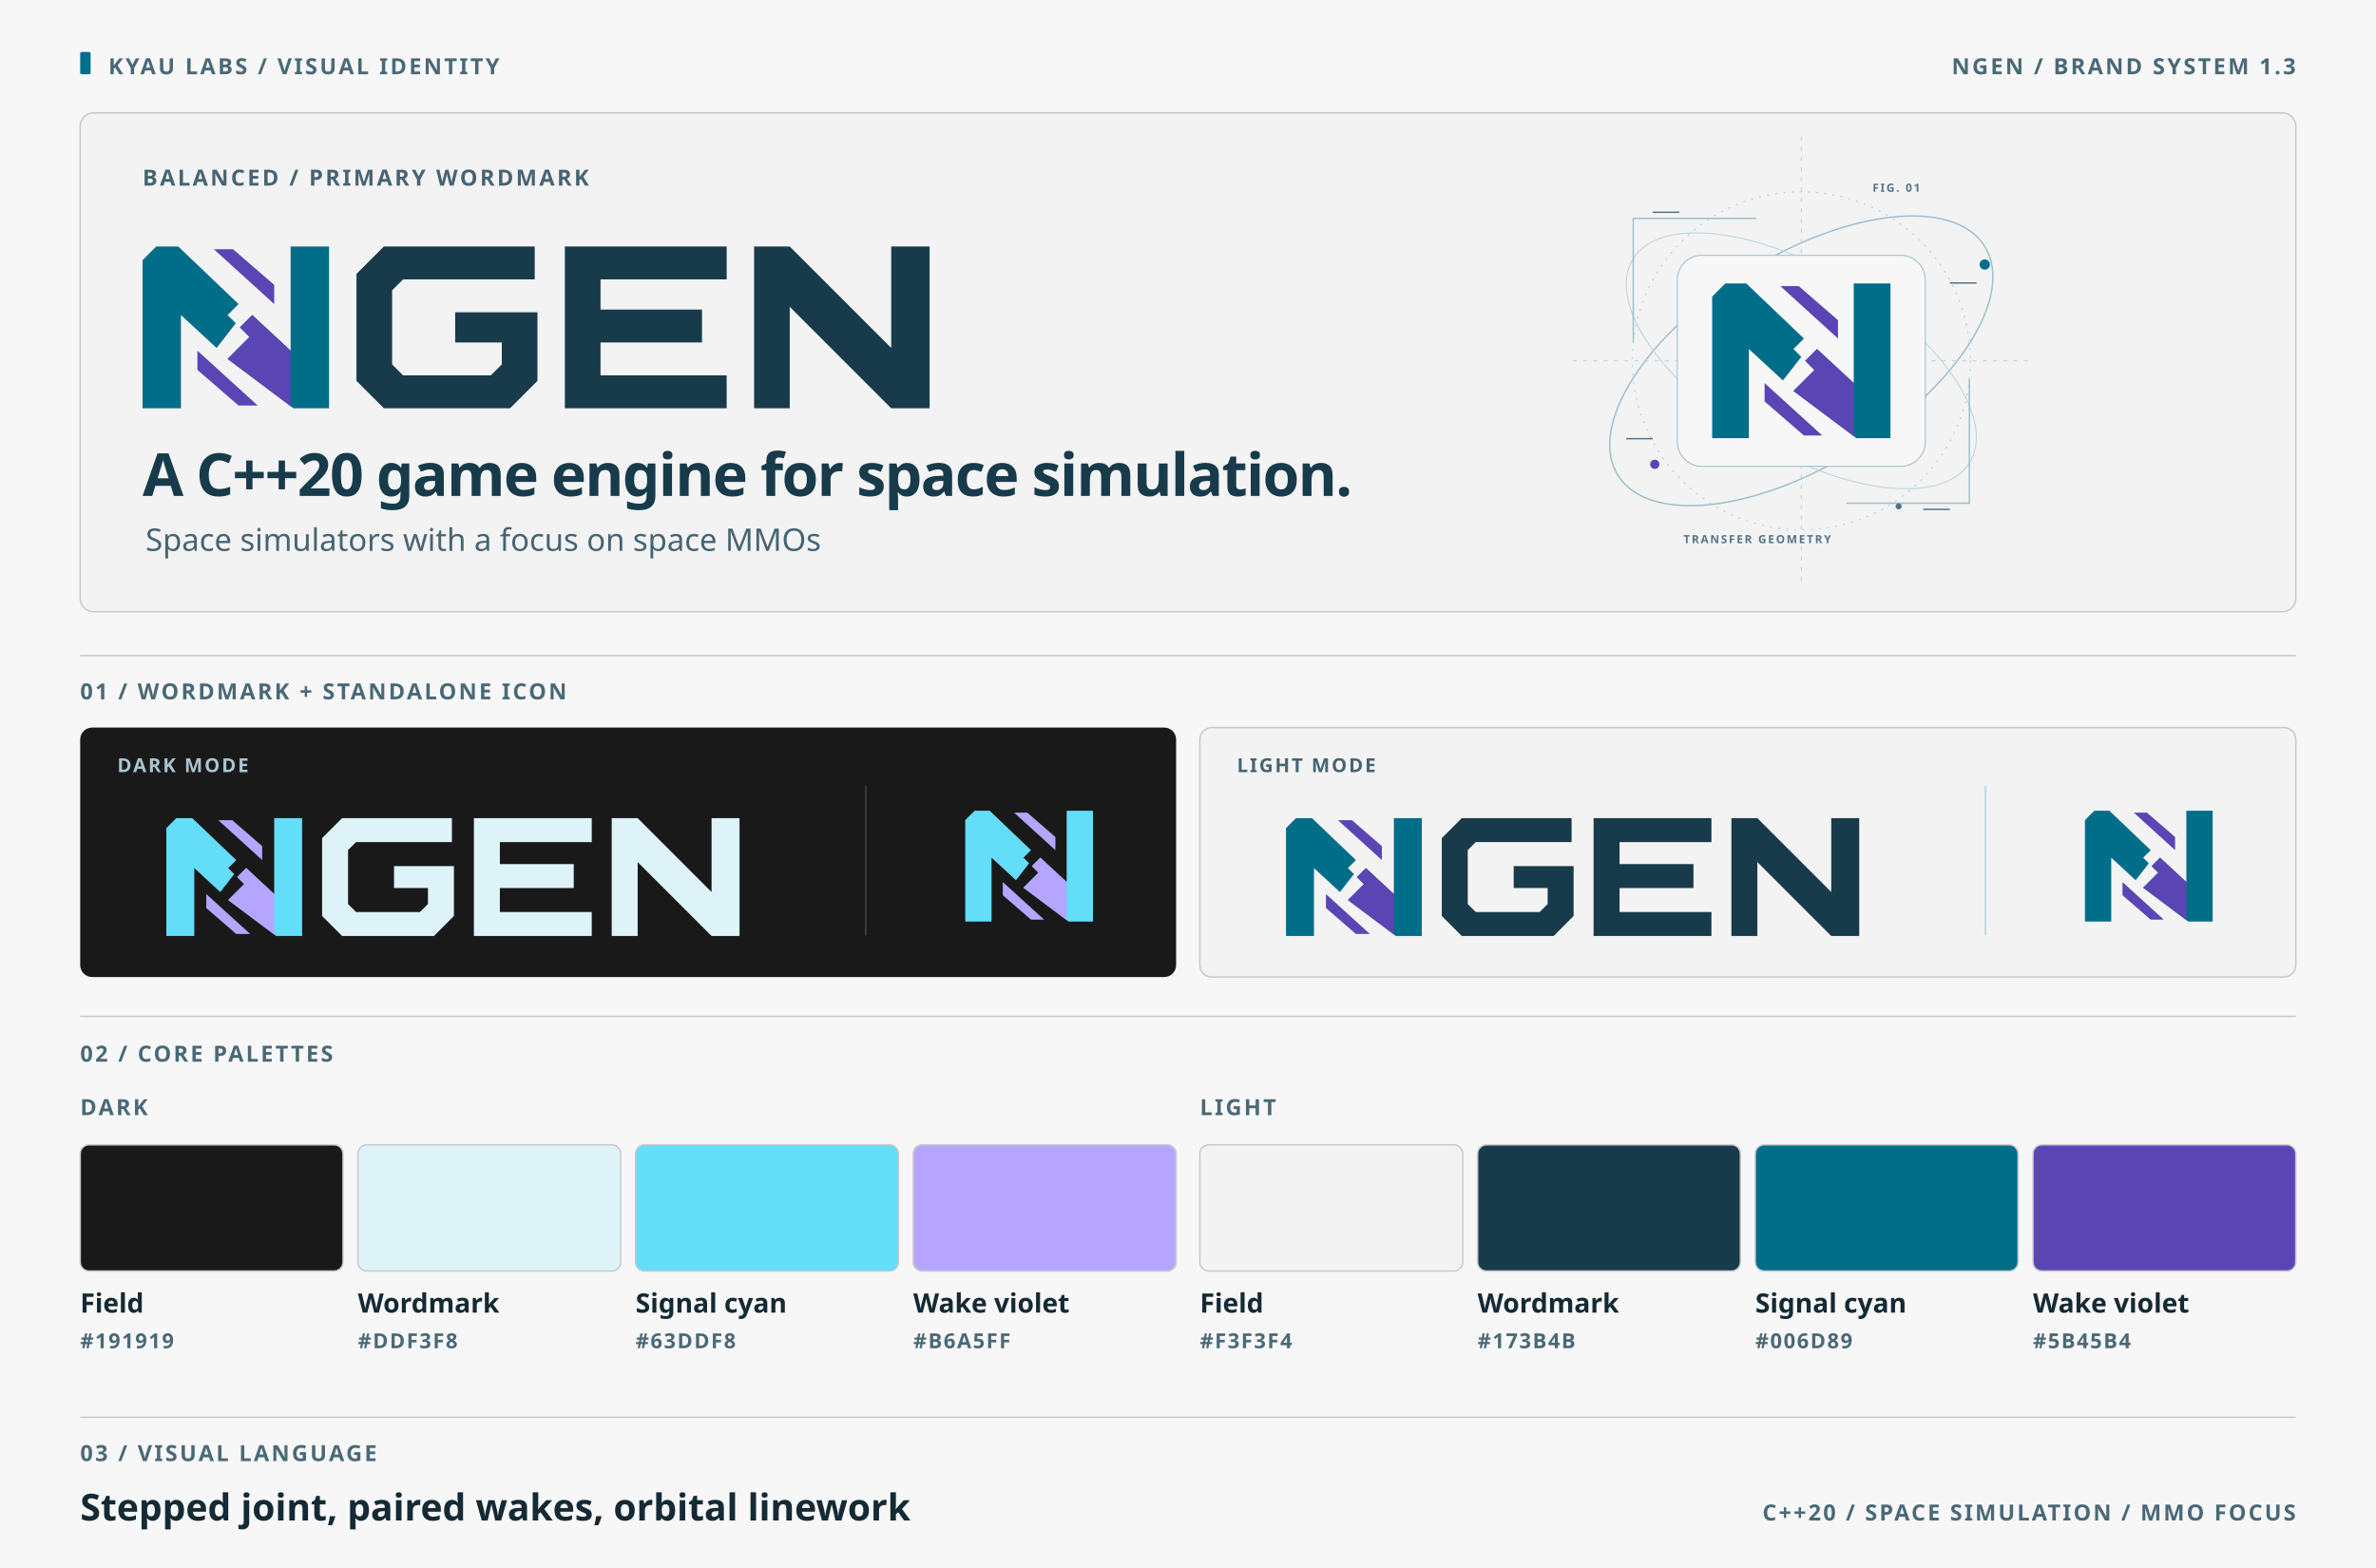
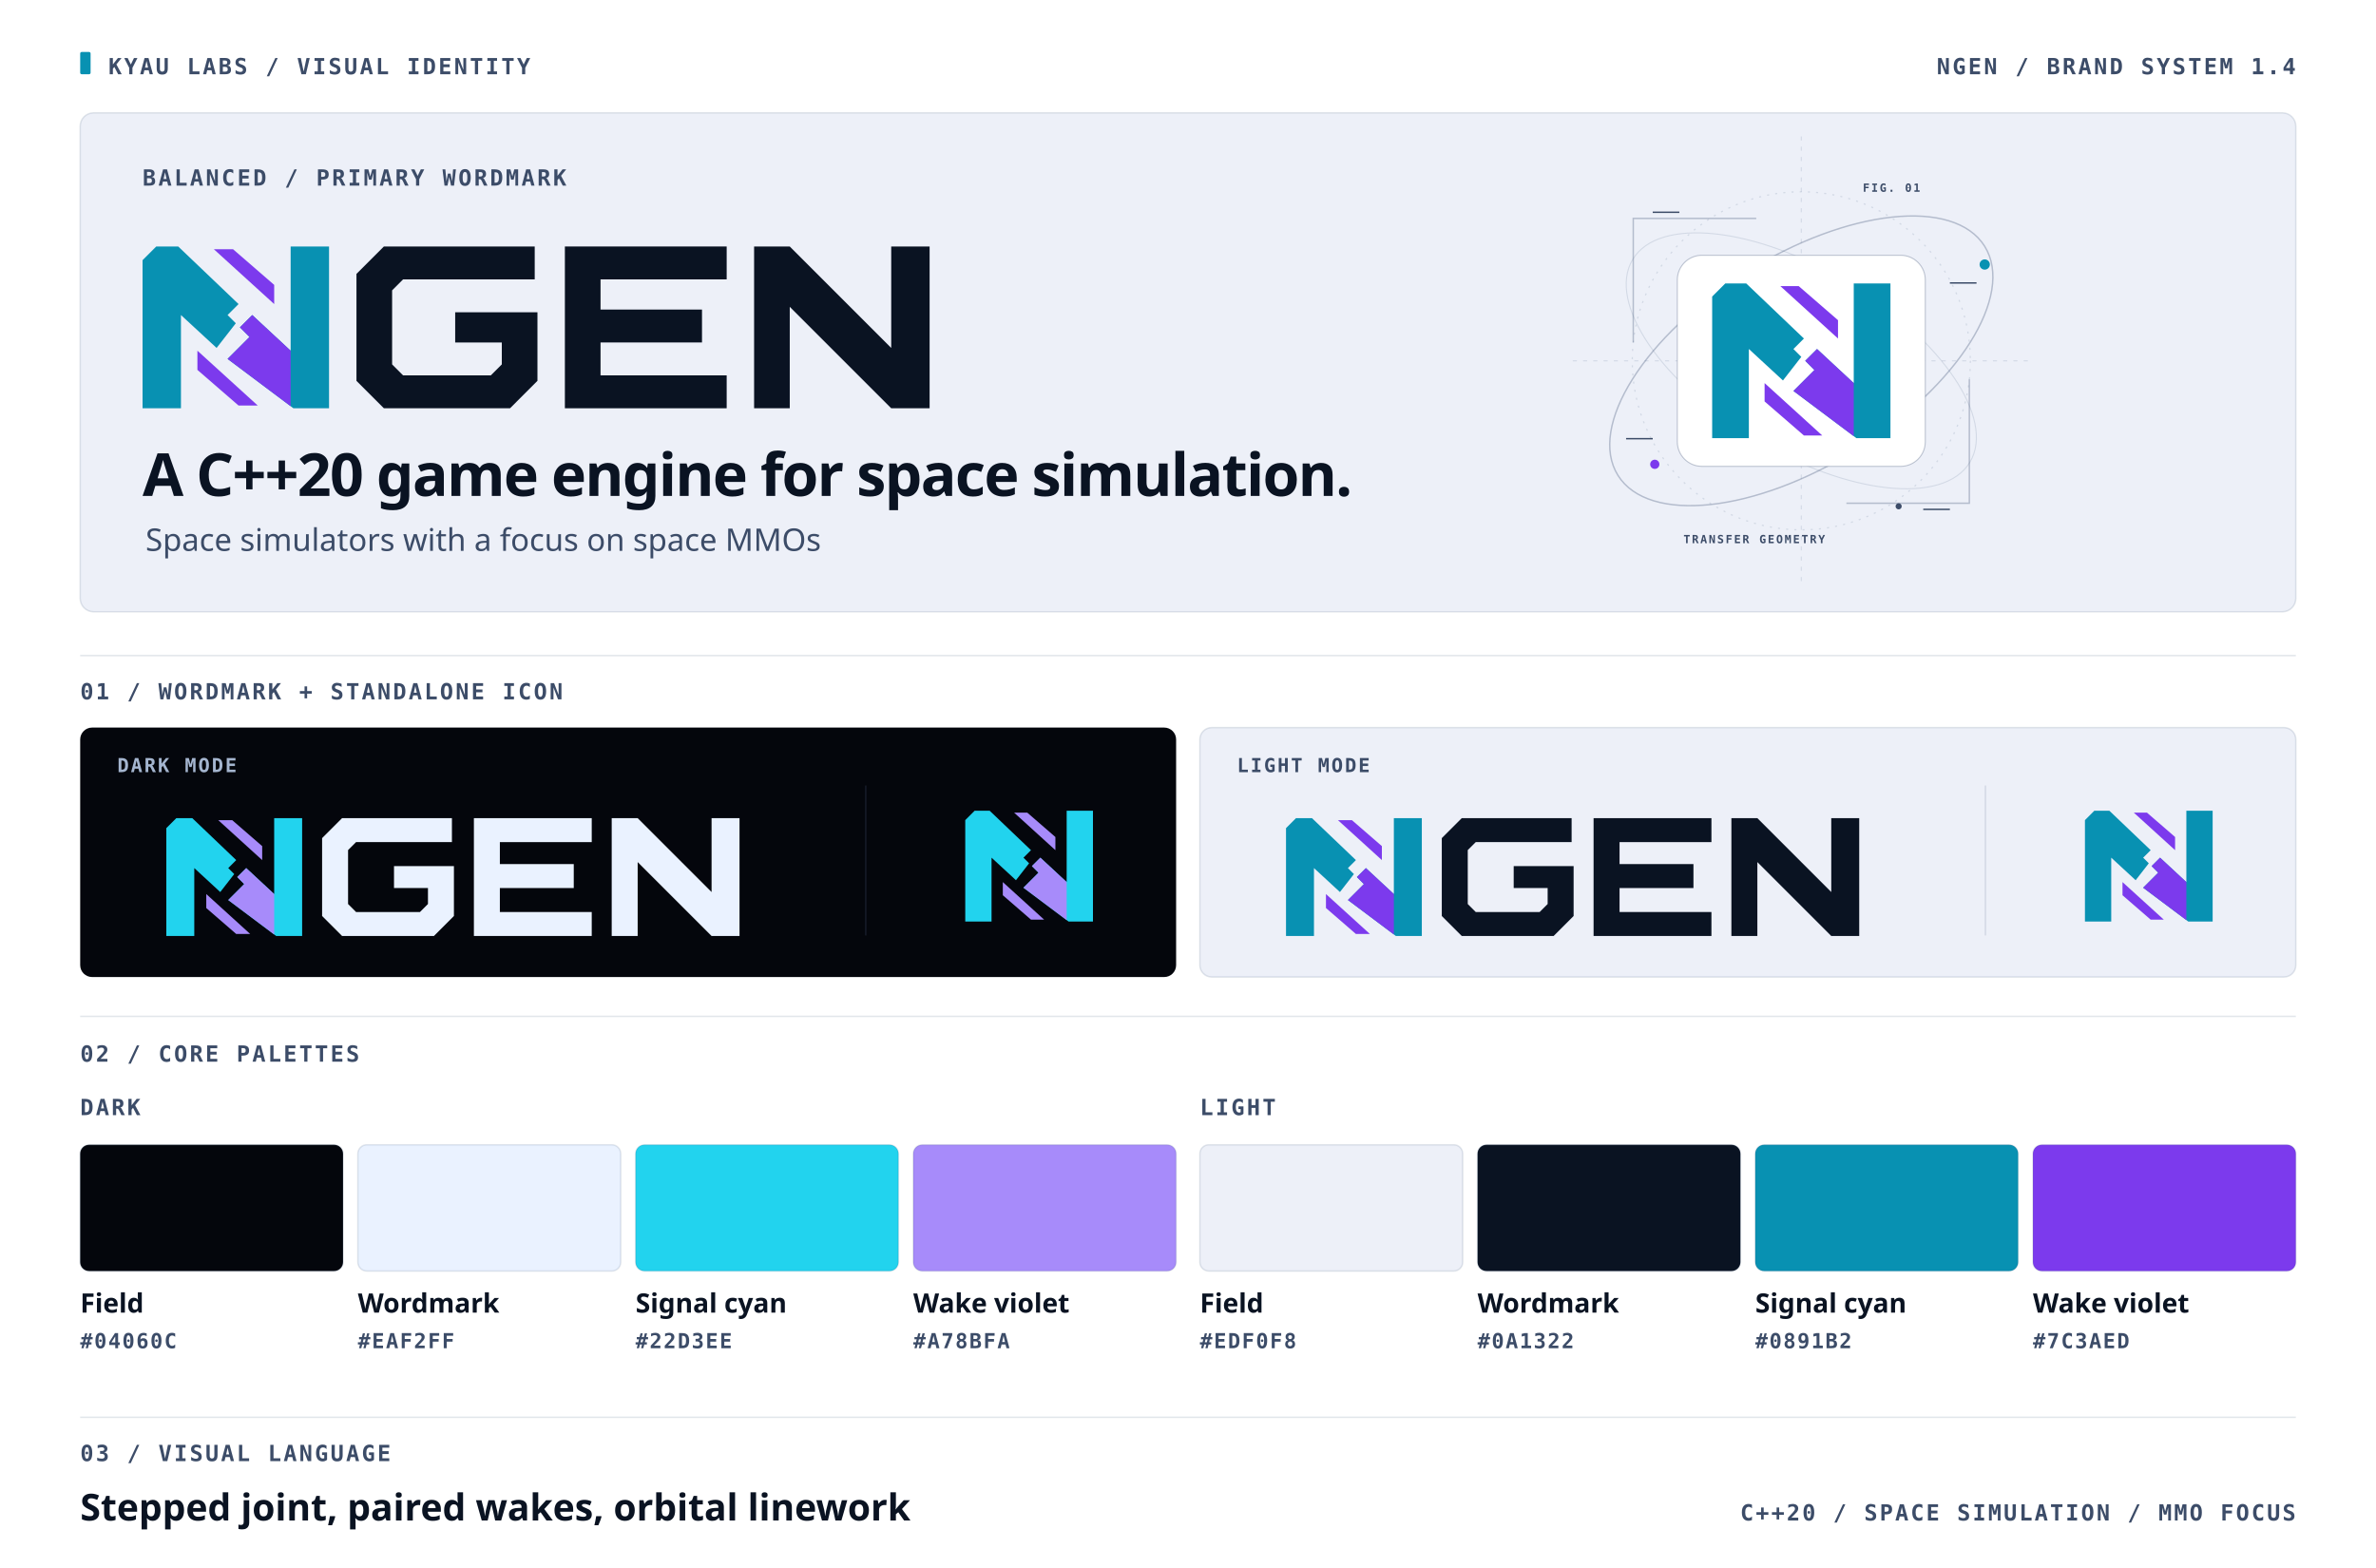
<svg xmlns="http://www.w3.org/2000/svg" viewBox="0 0 1600 1056" width="1600" height="1056" role="img" aria-labelledby="title">
-   <rect x="0" y="0" width="1600" height="1056" rx="0" fill="#F7F7F8" stroke="none" />
-   <rect x="54" y="35" width="7" height="15" rx="1" fill="#006D89" stroke="none" />
-   <text x="73" y="50" fill="#4A6977" font-family="Adwaita Mono, sans-serif" font-size="15" font-weight="600" letter-spacing="1.55" text-anchor="start">KYAU LABS  /  VISUAL IDENTITY</text>
-   <text x="1546" y="50" fill="#4A6977" font-family="Adwaita Mono, sans-serif" font-size="15" font-weight="600" letter-spacing="1.55" text-anchor="end">NGEN  /  BRAND SYSTEM 1.3</text>
-   <rect x="54" y="76" width="1492" height="336" rx="9" fill="#F3F3F4" stroke="#C9C9CD" />
-   <text x="96" y="125" fill="#466473" font-family="Adwaita Mono, sans-serif" font-size="15" font-weight="600" letter-spacing="1.6" text-anchor="start">BALANCED  /  PRIMARY WORDMARK</text>
+   <rect x="0" y="0" width="1600" height="1056" rx="0" fill="#FFFFFF" stroke="none" />
+   <rect x="54" y="35" width="7" height="15" rx="1" fill="#0891B2" stroke="none" />
+   <text x="73" y="50" fill="#3C4C68" font-family="Operator Mono, monospace" font-size="15" font-weight="600" letter-spacing="1.55" text-anchor="start">KYAU LABS  /  VISUAL IDENTITY</text>
+   <text x="1546" y="50" fill="#3C4C68" font-family="Operator Mono, monospace" font-size="15" font-weight="600" letter-spacing="1.55" text-anchor="end">NGEN  /  BRAND SYSTEM 1.4</text>
+   <rect x="54" y="76" width="1492" height="336" rx="9" fill="#EDF0F8" stroke="#102A54" stroke-opacity="0.12" />
+   <text x="96" y="125" fill="#3C4C68" font-family="Operator Mono, monospace" font-size="15" font-weight="600" letter-spacing="1.6" text-anchor="start">BALANCED  /  PRIMARY WORDMARK</text>
  <g transform="translate(96 166) scale(1.84669)">
    <g transform="translate(0 -23.5)">
      <g transform="translate(0 23.5)">
-         <path d="M0 59V5L5 0H13L35 21L31 25L34 28L27 37L14 25V59ZM40 25L54 38V0H68V59H55L31 41L39 33L35.5 29.5Z" fill="#006D89" />
-         <path d="M40 25L54 38V58.25L31 41L39 33L35.5 29.5ZM20 38L42 58H35L20 45Z" fill="#5B45B4" />
+         <path d="M0 59V5L5 0H13L35 21L31 25L34 28L27 37L14 25V59ZM40 25L54 38V0H68V59H55L31 41L39 33L35.5 29.5Z" fill="#0891B2" />
+         <path d="M40 25L54 38V58.25L31 41L39 33L35.5 29.5ZM20 38L42 58H35L20 45Z" fill="#7C3AED" />
        <g transform="rotate(180 34 29.5)">
-           <path d="M20 38L42 58H35L20 45Z" fill="#5B45B4" />
+           <path d="M20 38L42 58H35L20 45Z" fill="#7C3AED" />
        </g>
        <g transform="translate(78 0)">
-           <path d="M10 0H65V12H17L13 16V43L17 47H49L53 43V35H36V24H66V49L56 59H10L0 49V10Z" fill="#173B4B" />
+           <path d="M10 0H65V12H17L13 16V43L17 47H49L53 43V35H36V24H66V49L56 59H10L0 49V10Z" fill="#0A1322" />
        </g>
        <g transform="translate(154 0)">
-           <path d="M0 0H59V12H13V23H50V35H13V47H59V59H0Z" fill="#173B4B" />
+           <path d="M0 0H59V12H13V23H50V35H13V47H59V59H0Z" fill="#0A1322" />
        </g>
        <g transform="translate(223 0)">
-           <path d="M0 0H13L50 37V0H64V59H50L13 22V59H0Z" fill="#173B4B" />
+           <path d="M0 0H13L50 37V0H64V59H50L13 22V59H0Z" fill="#0A1322" />
        </g>
      </g>
    </g>
  </g>
-   <text x="96" y="334" fill="#173B4B" font-family="Adwaita Sans, sans-serif" font-size="40" font-weight="700" letter-spacing="-1" text-anchor="start">A C++20 game engine for space simulation.</text>
-   <text x="98" y="371" fill="#466473" font-family="Adwaita Sans, sans-serif" font-size="21" font-weight="400" letter-spacing="0" text-anchor="start">Space simulators with a focus on space MMOs</text>
+   <text x="96" y="334" fill="#0A1322" font-family="Neo Sans Pro, sans-serif" font-size="40" font-weight="700" letter-spacing="-1" text-anchor="start">A C++20 game engine for space simulation.</text>
+   <text x="98" y="371" fill="#3C4C68" font-family="Neo Sans Pro, sans-serif" font-size="21" font-weight="400" letter-spacing="0" text-anchor="start">Space simulators with a focus on space MMOs</text>
  <g transform="translate(1213 243) scale(0.69)">
-     <path d="M-223 0H223M0-219V219" fill="none" stroke="#BAD4DE" stroke-width="1" stroke-dasharray="4 6" />
-     <ellipse cx="0" cy="0" rx="211" ry="102" fill="none" stroke="#9EBFCC" stroke-width="1.4" transform="rotate(-32)" />
-     <ellipse cx="0" cy="0" rx="192" ry="89" fill="none" stroke="#BAD4DE" stroke-width="1" transform="rotate(31)" />
-     <circle cx="0" cy="0" r="165" fill="none" stroke="#BAD4DE" stroke-width="1.2" stroke-dasharray="2 6" />
-     <path d="M-164-18V-139H-44M164 18V139H44" fill="none" stroke="#9EBFCC" stroke-width="1.4" />
-     <path d="M-145-145H-119M145 145H119M-171 76H-145M145-76H171" fill="none" stroke="#517484" stroke-width="1.4" />
-     <circle cx="179" cy="-94" r="5" fill="#006D89" />
-     <circle cx="-143" cy="101" r="4.5" fill="#5B45B4" />
-     <circle cx="95" cy="142" r="3" fill="#517484" />
-     <rect x="-121" y="-103" width="242" height="206" rx="24" fill="#F7F7F8" stroke="#9EBFCC" />
+     <path d="M-223 0H223M0-219V219" fill="none" stroke="#102A54" stroke-width="1" stroke-dasharray="4 6" stroke-opacity="0.12" />
+     <ellipse cx="0" cy="0" rx="211" ry="102" fill="none" stroke="#102A54" stroke-width="1.4" transform="rotate(-32)" stroke-opacity="0.26" />
+     <ellipse cx="0" cy="0" rx="192" ry="89" fill="none" stroke="#102A54" stroke-width="1" transform="rotate(31)" stroke-opacity="0.12" />
+     <circle cx="0" cy="0" r="165" fill="none" stroke="#102A54" stroke-width="1.2" stroke-dasharray="2 6" stroke-opacity="0.12" />
+     <path d="M-164-18V-139H-44M164 18V139H44" fill="none" stroke="#102A54" stroke-width="1.4" stroke-opacity="0.26" />
+     <path d="M-145-145H-119M145 145H119M-171 76H-145M145-76H171" fill="none" stroke="#3C4C68" stroke-width="1.4" />
+     <circle cx="179" cy="-94" r="5" fill="#0891B2" />
+     <circle cx="-143" cy="101" r="4.5" fill="#7C3AED" />
+     <circle cx="95" cy="142" r="3" fill="#3C4C68" />
+     <rect x="-121" y="-103" width="242" height="206" rx="24" fill="#FFFFFF" stroke="#102A54" stroke-opacity="0.26" />
    <g transform="translate(-87 -75.5) scale(2.55882)">
-       <path d="M0 59V5L5 0H13L35 21L31 25L34 28L27 37L14 25V59ZM40 25L54 38V0H68V59H55L31 41L39 33L35.5 29.5Z" fill="#006D89" />
-       <path d="M40 25L54 38V58.25L31 41L39 33L35.5 29.5ZM20 38L42 58H35L20 45Z" fill="#5B45B4" />
+       <path d="M0 59V5L5 0H13L35 21L31 25L34 28L27 37L14 25V59ZM40 25L54 38V0H68V59H55L31 41L39 33L35.5 29.5Z" fill="#0891B2" />
+       <path d="M40 25L54 38V58.25L31 41L39 33L35.5 29.5ZM20 38L42 58H35L20 45Z" fill="#7C3AED" />
      <g transform="rotate(180 34 29.5)">
-         <path d="M20 38L42 58H35L20 45Z" fill="#5B45B4" />
+         <path d="M20 38L42 58H35L20 45Z" fill="#7C3AED" />
      </g>
    </g>
-     <text x="-115" y="178" fill="#517484" font-family="Adwaita Mono, sans-serif" font-size="11" font-weight="600" letter-spacing="1.6" text-anchor="start">TRANSFER GEOMETRY</text>
-     <text x="116" y="-165" fill="#517484" font-family="Adwaita Mono, sans-serif" font-size="11" font-weight="600" letter-spacing="1.6" text-anchor="end">FIG. 01</text>
+     <text x="-115" y="178" fill="#3C4C68" font-family="Operator Mono, monospace" font-size="11" font-weight="600" letter-spacing="1.6" text-anchor="start">TRANSFER GEOMETRY</text>
+     <text x="116" y="-165" fill="#3C4C68" font-family="Operator Mono, monospace" font-size="11" font-weight="600" letter-spacing="1.6" text-anchor="end">FIG. 01</text>
  </g>
-   <path d="M54 441.5H1546" stroke="#C9C9CD" />
-   <text x="54" y="471" fill="#4A6977" font-family="Adwaita Mono, sans-serif" font-size="15" font-weight="600" letter-spacing="1.5" text-anchor="start">01  /  WORDMARK + STANDALONE ICON</text>
-   <rect x="54" y="490" width="738" height="168" rx="8" fill="#191919" stroke="none" />
-   <text x="79" y="520" fill="#A9C5D0" font-family="Adwaita Mono, sans-serif" font-size="13" font-weight="600" letter-spacing="1.25" text-anchor="start">DARK MODE</text>
+   <path d="M54 441.5H1546" stroke="#102A54" stroke-opacity="0.12" />
+   <text x="54" y="471" fill="#3C4C68" font-family="Operator Mono, monospace" font-size="15" font-weight="600" letter-spacing="1.5" text-anchor="start">01  /  WORDMARK + STANDALONE ICON</text>
+   <rect x="54" y="490" width="738" height="168" rx="8" fill="#04060C" stroke="none" />
+   <text x="79" y="520" fill="#A4B5CF" font-family="Operator Mono, monospace" font-size="13" font-weight="600" letter-spacing="1.25" text-anchor="start">DARK MODE</text>
  <g transform="translate(112 551) scale(1.34495)">
    <g transform="translate(0 -23.5)">
      <g transform="translate(0 23.5)">
-         <path d="M0 59V5L5 0H13L35 21L31 25L34 28L27 37L14 25V59ZM40 25L54 38V0H68V59H55L31 41L39 33L35.5 29.5Z" fill="#63DDF8" />
-         <path d="M40 25L54 38V58.25L31 41L39 33L35.5 29.5ZM20 38L42 58H35L20 45Z" fill="#B6A5FF" />
+         <path d="M0 59V5L5 0H13L35 21L31 25L34 28L27 37L14 25V59ZM40 25L54 38V0H68V59H55L31 41L39 33L35.5 29.5Z" fill="#22D3EE" />
+         <path d="M40 25L54 38V58.25L31 41L39 33L35.5 29.5ZM20 38L42 58H35L20 45Z" fill="#A78BFA" />
        <g transform="rotate(180 34 29.5)">
-           <path d="M20 38L42 58H35L20 45Z" fill="#B6A5FF" />
+           <path d="M20 38L42 58H35L20 45Z" fill="#A78BFA" />
        </g>
        <g transform="translate(78 0)">
-           <path d="M10 0H65V12H17L13 16V43L17 47H49L53 43V35H36V24H66V49L56 59H10L0 49V10Z" fill="#DDF3F8" />
+           <path d="M10 0H65V12H17L13 16V43L17 47H49L53 43V35H36V24H66V49L56 59H10L0 49V10Z" fill="#EAF2FF" />
        </g>
        <g transform="translate(154 0)">
-           <path d="M0 0H59V12H13V23H50V35H13V47H59V59H0Z" fill="#DDF3F8" />
+           <path d="M0 0H59V12H13V23H50V35H13V47H59V59H0Z" fill="#EAF2FF" />
        </g>
        <g transform="translate(223 0)">
-           <path d="M0 0H13L50 37V0H64V59H50L13 22V59H0Z" fill="#DDF3F8" />
+           <path d="M0 0H13L50 37V0H64V59H50L13 22V59H0Z" fill="#EAF2FF" />
        </g>
      </g>
    </g>
  </g>
-   <path d="M583 529V630" fill="none" stroke="#7899A6" stroke-opacity="0.35" />
+   <path d="M583 529V630" fill="none" stroke="#7D9BD2" stroke-opacity="0.14" />
  <g transform="translate(650 546) scale(1.26471)">
-     <path d="M0 59V5L5 0H13L35 21L31 25L34 28L27 37L14 25V59ZM40 25L54 38V0H68V59H55L31 41L39 33L35.5 29.5Z" fill="#63DDF8" />
-     <path d="M40 25L54 38V58.25L31 41L39 33L35.5 29.5ZM20 38L42 58H35L20 45Z" fill="#B6A5FF" />
+     <path d="M0 59V5L5 0H13L35 21L31 25L34 28L27 37L14 25V59ZM40 25L54 38V0H68V59H55L31 41L39 33L35.5 29.5Z" fill="#22D3EE" />
+     <path d="M40 25L54 38V58.25L31 41L39 33L35.5 29.5ZM20 38L42 58H35L20 45Z" fill="#A78BFA" />
    <g transform="rotate(180 34 29.5)">
-       <path d="M20 38L42 58H35L20 45Z" fill="#B6A5FF" />
+       <path d="M20 38L42 58H35L20 45Z" fill="#A78BFA" />
    </g>
  </g>
-   <rect x="808" y="490" width="738" height="168" rx="8" fill="#F3F3F4" stroke="#C9C9CD" />
-   <text x="833" y="520" fill="#466473" font-family="Adwaita Mono, sans-serif" font-size="13" font-weight="600" letter-spacing="1.25" text-anchor="start">LIGHT MODE</text>
+   <rect x="808" y="490" width="738" height="168" rx="8" fill="#EDF0F8" stroke="#102A54" stroke-opacity="0.12" />
+   <text x="833" y="520" fill="#3C4C68" font-family="Operator Mono, monospace" font-size="13" font-weight="600" letter-spacing="1.25" text-anchor="start">LIGHT MODE</text>
  <g transform="translate(866 551) scale(1.34495)">
    <g transform="translate(0 -23.5)">
      <g transform="translate(0 23.5)">
-         <path d="M0 59V5L5 0H13L35 21L31 25L34 28L27 37L14 25V59ZM40 25L54 38V0H68V59H55L31 41L39 33L35.5 29.5Z" fill="#006D89" />
-         <path d="M40 25L54 38V58.25L31 41L39 33L35.5 29.5ZM20 38L42 58H35L20 45Z" fill="#5B45B4" />
+         <path d="M0 59V5L5 0H13L35 21L31 25L34 28L27 37L14 25V59ZM40 25L54 38V0H68V59H55L31 41L39 33L35.5 29.5Z" fill="#0891B2" />
+         <path d="M40 25L54 38V58.25L31 41L39 33L35.5 29.5ZM20 38L42 58H35L20 45Z" fill="#7C3AED" />
        <g transform="rotate(180 34 29.5)">
-           <path d="M20 38L42 58H35L20 45Z" fill="#5B45B4" />
+           <path d="M20 38L42 58H35L20 45Z" fill="#7C3AED" />
        </g>
        <g transform="translate(78 0)">
-           <path d="M10 0H65V12H17L13 16V43L17 47H49L53 43V35H36V24H66V49L56 59H10L0 49V10Z" fill="#173B4B" />
+           <path d="M10 0H65V12H17L13 16V43L17 47H49L53 43V35H36V24H66V49L56 59H10L0 49V10Z" fill="#0A1322" />
        </g>
        <g transform="translate(154 0)">
-           <path d="M0 0H59V12H13V23H50V35H13V47H59V59H0Z" fill="#173B4B" />
+           <path d="M0 0H59V12H13V23H50V35H13V47H59V59H0Z" fill="#0A1322" />
        </g>
        <g transform="translate(223 0)">
-           <path d="M0 0H13L50 37V0H64V59H50L13 22V59H0Z" fill="#173B4B" />
+           <path d="M0 0H13L50 37V0H64V59H50L13 22V59H0Z" fill="#0A1322" />
        </g>
      </g>
    </g>
  </g>
-   <path d="M1337 529V630" fill="none" stroke="#B8D2DC" />
+   <path d="M1337 529V630" fill="none" stroke="#102A54" stroke-opacity="0.12" />
  <g transform="translate(1404 546) scale(1.26471)">
-     <path d="M0 59V5L5 0H13L35 21L31 25L34 28L27 37L14 25V59ZM40 25L54 38V0H68V59H55L31 41L39 33L35.5 29.5Z" fill="#006D89" />
-     <path d="M40 25L54 38V58.25L31 41L39 33L35.5 29.5ZM20 38L42 58H35L20 45Z" fill="#5B45B4" />
+     <path d="M0 59V5L5 0H13L35 21L31 25L34 28L27 37L14 25V59ZM40 25L54 38V0H68V59H55L31 41L39 33L35.5 29.5Z" fill="#0891B2" />
+     <path d="M40 25L54 38V58.25L31 41L39 33L35.5 29.5ZM20 38L42 58H35L20 45Z" fill="#7C3AED" />
    <g transform="rotate(180 34 29.5)">
-       <path d="M20 38L42 58H35L20 45Z" fill="#5B45B4" />
+       <path d="M20 38L42 58H35L20 45Z" fill="#7C3AED" />
    </g>
  </g>
-   <path d="M54 684.5H1546" stroke="#C9C9CD" />
-   <text x="54" y="715" fill="#4A6977" font-family="Adwaita Mono, sans-serif" font-size="15" font-weight="600" letter-spacing="1.5" text-anchor="start">02  /  CORE PALETTES</text>
-   <text x="54" y="751" fill="#4A6977" font-family="Adwaita Mono, sans-serif" font-size="15" font-weight="600" letter-spacing="1.5" text-anchor="start">DARK</text>
-   <rect x="54" y="771" width="177" height="85" rx="6" fill="#191919" stroke="#C9C9CD" />
-   <text x="54" y="884" fill="#142A35" font-family="Adwaita Sans, sans-serif" font-size="18" font-weight="700" letter-spacing="0" text-anchor="start">Field</text>
-   <text x="54" y="908" fill="#4A6977" font-family="Adwaita Mono, sans-serif" font-size="14" font-weight="600" letter-spacing="1" text-anchor="start">#191919</text>
-   <rect x="241" y="771" width="177" height="85" rx="6" fill="#DDF3F8" stroke="#C9C9CD" />
-   <text x="241" y="884" fill="#142A35" font-family="Adwaita Sans, sans-serif" font-size="18" font-weight="700" letter-spacing="0" text-anchor="start">Wordmark</text>
-   <text x="241" y="908" fill="#4A6977" font-family="Adwaita Mono, sans-serif" font-size="14" font-weight="600" letter-spacing="1" text-anchor="start">#DDF3F8</text>
-   <rect x="428" y="771" width="177" height="85" rx="6" fill="#63DDF8" stroke="#C9C9CD" />
-   <text x="428" y="884" fill="#142A35" font-family="Adwaita Sans, sans-serif" font-size="18" font-weight="700" letter-spacing="0" text-anchor="start">Signal cyan</text>
-   <text x="428" y="908" fill="#4A6977" font-family="Adwaita Mono, sans-serif" font-size="14" font-weight="600" letter-spacing="1" text-anchor="start">#63DDF8</text>
-   <rect x="615" y="771" width="177" height="85" rx="6" fill="#B6A5FF" stroke="#C9C9CD" />
-   <text x="615" y="884" fill="#142A35" font-family="Adwaita Sans, sans-serif" font-size="18" font-weight="700" letter-spacing="0" text-anchor="start">Wake violet</text>
-   <text x="615" y="908" fill="#4A6977" font-family="Adwaita Mono, sans-serif" font-size="14" font-weight="600" letter-spacing="1" text-anchor="start">#B6A5FF</text>
-   <text x="808" y="751" fill="#4A6977" font-family="Adwaita Mono, sans-serif" font-size="15" font-weight="600" letter-spacing="1.5" text-anchor="start">LIGHT</text>
-   <rect x="808" y="771" width="177" height="85" rx="6" fill="#F3F3F4" stroke="#C9C9CD" />
-   <text x="808" y="884" fill="#142A35" font-family="Adwaita Sans, sans-serif" font-size="18" font-weight="700" letter-spacing="0" text-anchor="start">Field</text>
-   <text x="808" y="908" fill="#4A6977" font-family="Adwaita Mono, sans-serif" font-size="14" font-weight="600" letter-spacing="1" text-anchor="start">#F3F3F4</text>
-   <rect x="995" y="771" width="177" height="85" rx="6" fill="#173B4B" stroke="#C9C9CD" />
-   <text x="995" y="884" fill="#142A35" font-family="Adwaita Sans, sans-serif" font-size="18" font-weight="700" letter-spacing="0" text-anchor="start">Wordmark</text>
-   <text x="995" y="908" fill="#4A6977" font-family="Adwaita Mono, sans-serif" font-size="14" font-weight="600" letter-spacing="1" text-anchor="start">#173B4B</text>
-   <rect x="1182" y="771" width="177" height="85" rx="6" fill="#006D89" stroke="#C9C9CD" />
-   <text x="1182" y="884" fill="#142A35" font-family="Adwaita Sans, sans-serif" font-size="18" font-weight="700" letter-spacing="0" text-anchor="start">Signal cyan</text>
-   <text x="1182" y="908" fill="#4A6977" font-family="Adwaita Mono, sans-serif" font-size="14" font-weight="600" letter-spacing="1" text-anchor="start">#006D89</text>
-   <rect x="1369" y="771" width="177" height="85" rx="6" fill="#5B45B4" stroke="#C9C9CD" />
-   <text x="1369" y="884" fill="#142A35" font-family="Adwaita Sans, sans-serif" font-size="18" font-weight="700" letter-spacing="0" text-anchor="start">Wake violet</text>
-   <text x="1369" y="908" fill="#4A6977" font-family="Adwaita Mono, sans-serif" font-size="14" font-weight="600" letter-spacing="1" text-anchor="start">#5B45B4</text>
-   <path d="M54 954.5H1546" stroke="#C9C9CD" />
-   <text x="54" y="984" fill="#4A6977" font-family="Adwaita Mono, sans-serif" font-size="15" font-weight="600" letter-spacing="1.5" text-anchor="start">03  /  VISUAL LANGUAGE</text>
-   <text x="54" y="1024" fill="#142A35" font-family="Adwaita Sans, sans-serif" font-size="25" font-weight="600" letter-spacing="0" text-anchor="start">Stepped joint, paired wakes, orbital linework</text>
-   <text x="1546" y="1024" fill="#4A6977" font-family="Adwaita Mono, sans-serif" font-size="15" font-weight="600" letter-spacing="1.4" text-anchor="end">C++20  /  SPACE SIMULATION  /  MMO FOCUS</text>
+   <path d="M54 684.5H1546" stroke="#102A54" stroke-opacity="0.12" />
+   <text x="54" y="715" fill="#3C4C68" font-family="Operator Mono, monospace" font-size="15" font-weight="600" letter-spacing="1.5" text-anchor="start">02  /  CORE PALETTES</text>
+   <text x="54" y="751" fill="#3C4C68" font-family="Operator Mono, monospace" font-size="15" font-weight="600" letter-spacing="1.5" text-anchor="start">DARK</text>
+   <rect x="54" y="771" width="177" height="85" rx="6" fill="#04060C" stroke="#102A54" stroke-opacity="0.12" />
+   <text x="54" y="884" fill="#0A1322" font-family="Neo Sans Pro, sans-serif" font-size="18" font-weight="700" letter-spacing="0" text-anchor="start">Field</text>
+   <text x="54" y="908" fill="#3C4C68" font-family="Operator Mono, monospace" font-size="14" font-weight="600" letter-spacing="1" text-anchor="start">#04060C</text>
+   <rect x="241" y="771" width="177" height="85" rx="6" fill="#EAF2FF" stroke="#102A54" stroke-opacity="0.12" />
+   <text x="241" y="884" fill="#0A1322" font-family="Neo Sans Pro, sans-serif" font-size="18" font-weight="700" letter-spacing="0" text-anchor="start">Wordmark</text>
+   <text x="241" y="908" fill="#3C4C68" font-family="Operator Mono, monospace" font-size="14" font-weight="600" letter-spacing="1" text-anchor="start">#EAF2FF</text>
+   <rect x="428" y="771" width="177" height="85" rx="6" fill="#22D3EE" stroke="#102A54" stroke-opacity="0.12" />
+   <text x="428" y="884" fill="#0A1322" font-family="Neo Sans Pro, sans-serif" font-size="18" font-weight="700" letter-spacing="0" text-anchor="start">Signal cyan</text>
+   <text x="428" y="908" fill="#3C4C68" font-family="Operator Mono, monospace" font-size="14" font-weight="600" letter-spacing="1" text-anchor="start">#22D3EE</text>
+   <rect x="615" y="771" width="177" height="85" rx="6" fill="#A78BFA" stroke="#102A54" stroke-opacity="0.12" />
+   <text x="615" y="884" fill="#0A1322" font-family="Neo Sans Pro, sans-serif" font-size="18" font-weight="700" letter-spacing="0" text-anchor="start">Wake violet</text>
+   <text x="615" y="908" fill="#3C4C68" font-family="Operator Mono, monospace" font-size="14" font-weight="600" letter-spacing="1" text-anchor="start">#A78BFA</text>
+   <text x="808" y="751" fill="#3C4C68" font-family="Operator Mono, monospace" font-size="15" font-weight="600" letter-spacing="1.5" text-anchor="start">LIGHT</text>
+   <rect x="808" y="771" width="177" height="85" rx="6" fill="#EDF0F8" stroke="#102A54" stroke-opacity="0.12" />
+   <text x="808" y="884" fill="#0A1322" font-family="Neo Sans Pro, sans-serif" font-size="18" font-weight="700" letter-spacing="0" text-anchor="start">Field</text>
+   <text x="808" y="908" fill="#3C4C68" font-family="Operator Mono, monospace" font-size="14" font-weight="600" letter-spacing="1" text-anchor="start">#EDF0F8</text>
+   <rect x="995" y="771" width="177" height="85" rx="6" fill="#0A1322" stroke="#102A54" stroke-opacity="0.12" />
+   <text x="995" y="884" fill="#0A1322" font-family="Neo Sans Pro, sans-serif" font-size="18" font-weight="700" letter-spacing="0" text-anchor="start">Wordmark</text>
+   <text x="995" y="908" fill="#3C4C68" font-family="Operator Mono, monospace" font-size="14" font-weight="600" letter-spacing="1" text-anchor="start">#0A1322</text>
+   <rect x="1182" y="771" width="177" height="85" rx="6" fill="#0891B2" stroke="#102A54" stroke-opacity="0.12" />
+   <text x="1182" y="884" fill="#0A1322" font-family="Neo Sans Pro, sans-serif" font-size="18" font-weight="700" letter-spacing="0" text-anchor="start">Signal cyan</text>
+   <text x="1182" y="908" fill="#3C4C68" font-family="Operator Mono, monospace" font-size="14" font-weight="600" letter-spacing="1" text-anchor="start">#0891B2</text>
+   <rect x="1369" y="771" width="177" height="85" rx="6" fill="#7C3AED" stroke="#102A54" stroke-opacity="0.12" />
+   <text x="1369" y="884" fill="#0A1322" font-family="Neo Sans Pro, sans-serif" font-size="18" font-weight="700" letter-spacing="0" text-anchor="start">Wake violet</text>
+   <text x="1369" y="908" fill="#3C4C68" font-family="Operator Mono, monospace" font-size="14" font-weight="600" letter-spacing="1" text-anchor="start">#7C3AED</text>
+   <path d="M54 954.5H1546" stroke="#102A54" stroke-opacity="0.12" />
+   <text x="54" y="984" fill="#3C4C68" font-family="Operator Mono, monospace" font-size="15" font-weight="600" letter-spacing="1.5" text-anchor="start">03  /  VISUAL LANGUAGE</text>
+   <text x="54" y="1024" fill="#0A1322" font-family="Neo Sans Pro, sans-serif" font-size="25" font-weight="600" letter-spacing="0" text-anchor="start">Stepped joint, paired wakes, orbital linework</text>
+   <text x="1546" y="1024" fill="#3C4C68" font-family="Operator Mono, monospace" font-size="15" font-weight="600" letter-spacing="1.4" text-anchor="end">C++20  /  SPACE SIMULATION  /  MMO FOCUS</text>
</svg>
